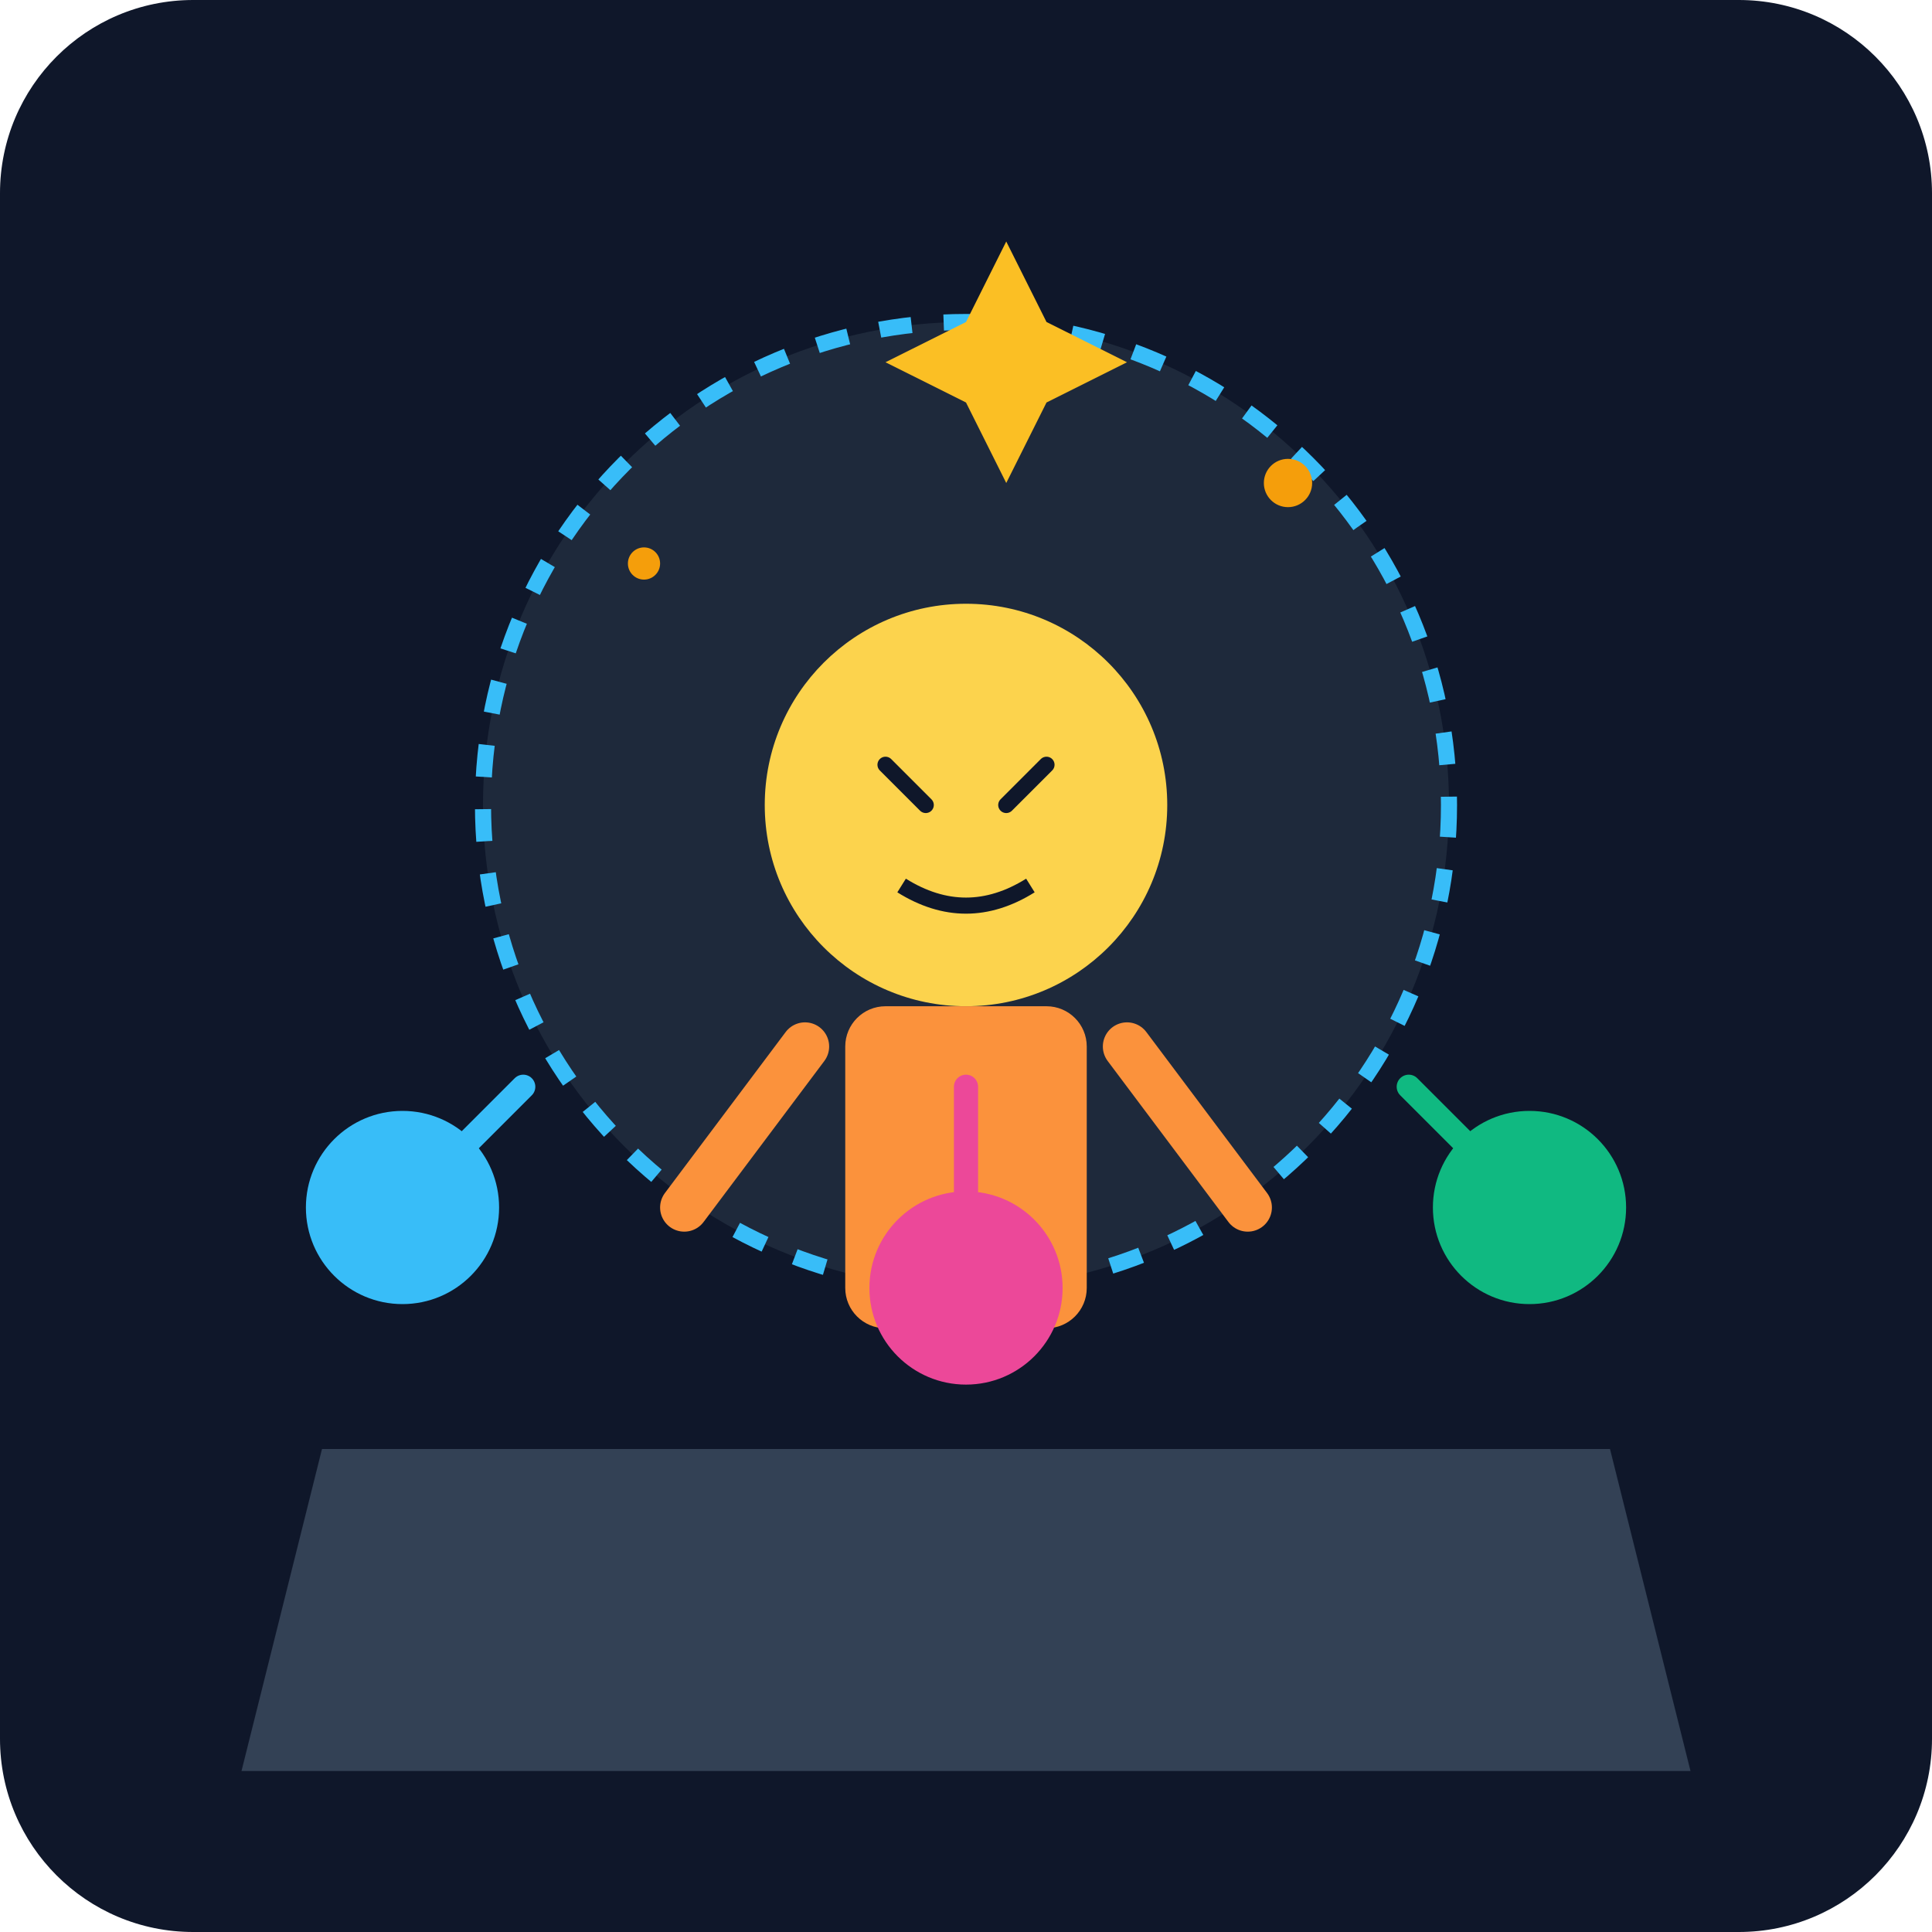
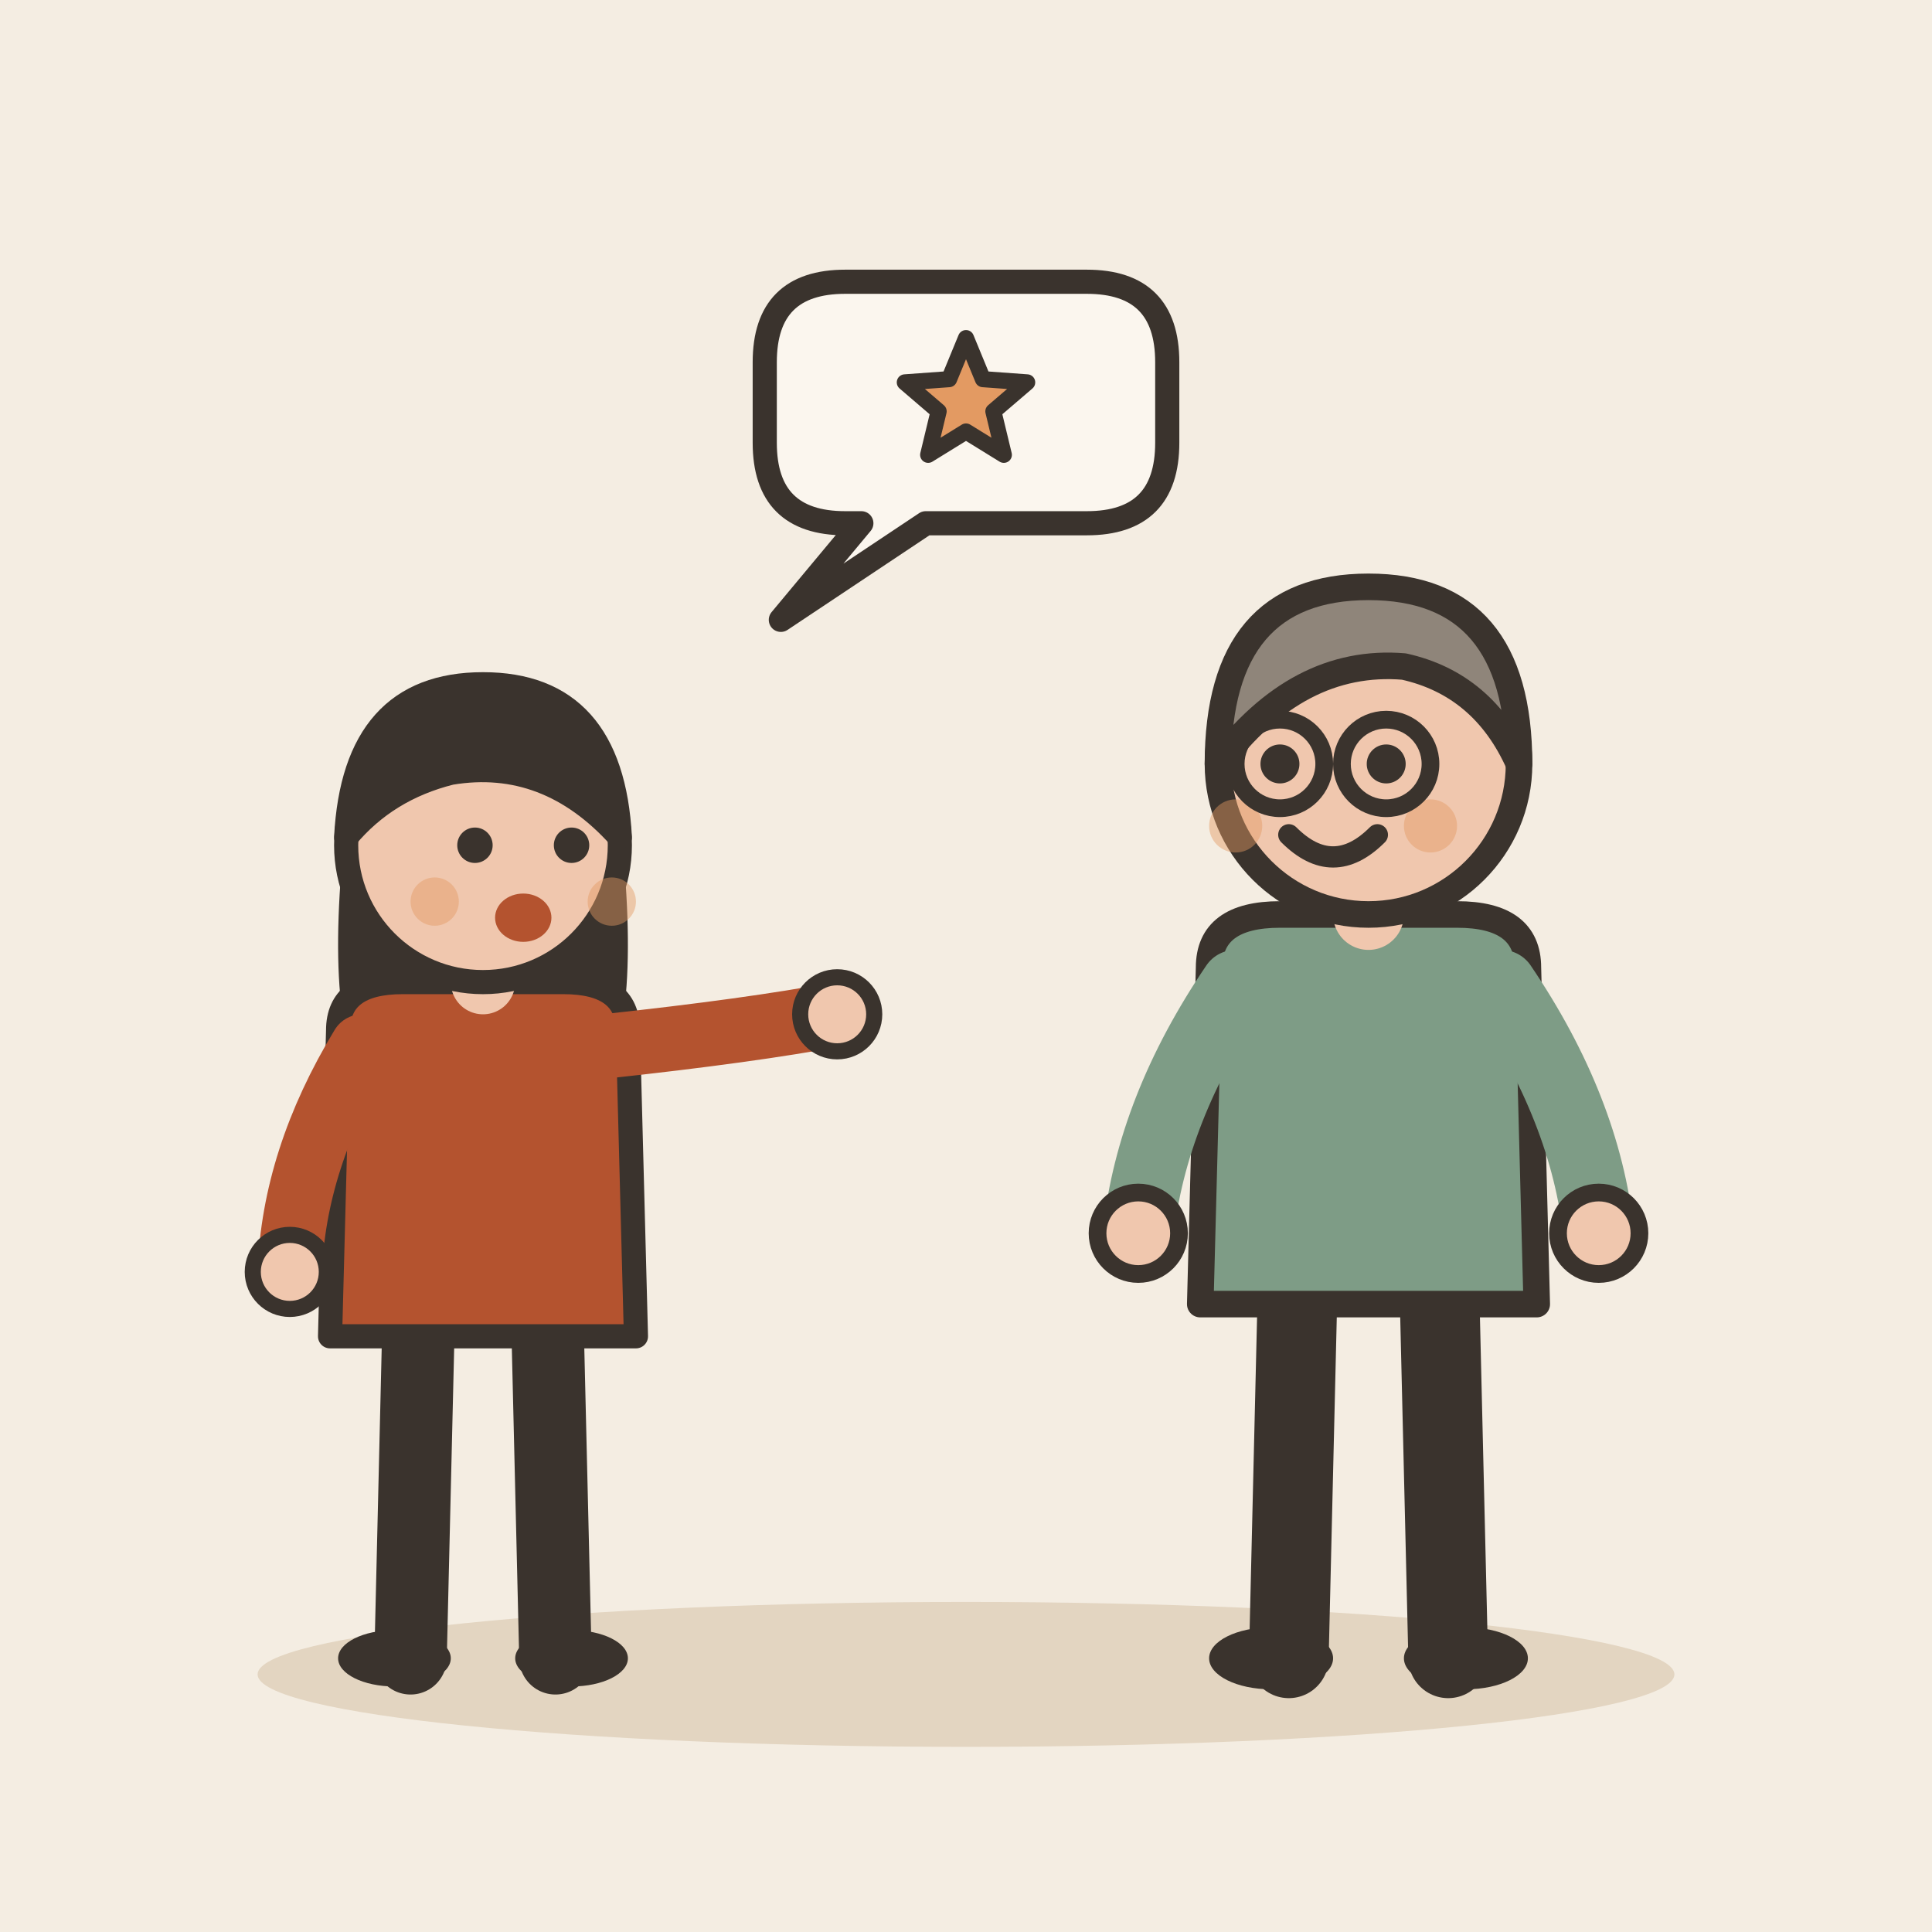
- <svg xmlns="http://www.w3.org/2000/svg" viewBox="0 0 240 240">
-   <defs>
-     <linearGradient id="bg" x1="0" y1="0" x2="0" y2="240">
-       <stop offset="0%" stop-color="#0f172a" />
-       <stop offset="100%" stop-color="#1e293b" />
-     </linearGradient>
-   </defs>
-   <rect width="240" height="240" rx="24" fill="url(#bg)" />
-   <path d="M40 180 L200 180 L210 220 L30 220 Z" fill="#334155" />
-   <circle cx="120" cy="100" r="60" fill="#1e293b" stroke="#38bdf8" stroke-width="2" stroke-dasharray="4 4" />
-   <g transform="translate(120, 120)">
-     <circle cx="0" cy="-20" r="25" fill="#fcd34d" />
-     <path d="M-10 -25 L-5 -20 M10 -25 L5 -20" stroke="#0f172a" stroke-width="2" stroke-linecap="round" />
-     <path d="M-8 -10 Q0 -5 8 -10" stroke="#0f172a" stroke-width="2" fill="none" />
-     <rect x="-15" y="5" width="30" height="40" rx="5" fill="#fb923c" />
-     <path d="M-20 10 L-35 30 M20 10 L35 30" stroke="#fb923c" stroke-width="6" stroke-linecap="round" />
+ <svg xmlns="http://www.w3.org/2000/svg" viewBox="0 0 240 240" data-style="editorial">
+   <rect width="240" height="240" fill="#F4EDE2" />
+   <ellipse cx="120" cy="208" rx="88" ry="9" fill="#E3D5C1" />
+   <g transform="translate(60 206)">
+     <path d="M-8 -42L-9 0" stroke="#3A332D" stroke-width="9" stroke-linecap="round" fill="none" />
+     <path d="M8 -42L9 0" stroke="#3A332D" stroke-width="9" stroke-linecap="round" fill="none" />
+     <ellipse cx="-11" cy="0" rx="7" ry="3.5" fill="#3A332D" />
+     <ellipse cx="11" cy="0" rx="7" ry="3.5" fill="#3A332D" />
+     <path d="M-17 -104Q-20 -78 -14 -70L-6 -78L6 -78L14 -70Q20 -78 17 -104Z" fill="#3A332D" />
+     <path d="M-18 -78Q-18 -84 -10 -84L10 -84Q18 -84 18 -78L19 -40L-19 -40Z" fill="#B4532F" stroke="#3A332D" stroke-width="3" stroke-linecap="round" stroke-linejoin="round" />
+     <path d="M-15 -76Q-23.5 -62 -24 -48" fill="none" stroke="#B4532F" stroke-width="8" stroke-linecap="round" stroke-linejoin="round" />
+     <circle cx="-24" cy="-48" r="4.6" fill="#F0C7AE" stroke="#3A332D" stroke-linecap="round" stroke-linejoin="round" stroke-width="2" />
+     <path d="M15 -76Q33.5 -78 44 -80" fill="none" stroke="#B4532F" stroke-width="8" stroke-linecap="round" stroke-linejoin="round" />
+     <circle cx="44" cy="-80" r="4.6" fill="#F0C7AE" stroke="#3A332D" stroke-linecap="round" stroke-linejoin="round" stroke-width="2" />
+     <path d="M0 -84L0 -88" stroke="#F0C7AE" stroke-width="8" stroke-linecap="round" fill="none" />
+     <circle cx="0" cy="-101" r="17" fill="#F0C7AE" stroke="#3A332D" stroke-width="3" stroke-linecap="round" stroke-linejoin="round" />
+     <path d="M-17 -102Q-16 -121 0 -121Q16 -121 17 -102Q8 -112 -4 -110Q-12 -108 -17 -102Z" fill="#3A332D" stroke="#3A332D" stroke-width="3" stroke-linecap="round" stroke-linejoin="round" />
+     <circle cx="-1" cy="-101" r="2.2" fill="#3A332D" />
+     <circle cx="11" cy="-101" r="2.2" fill="#3A332D" />
+     <ellipse cx="5" cy="-92" rx="3.5" ry="3" fill="#B4532F" />
+     <circle cx="-6" cy="-94" r="3" fill="#E39A62" opacity="0.45" />
+     <circle cx="16" cy="-94" r="3" fill="#E39A62" opacity="0.45" />
  </g>
-   <g transform="translate(50, 150)">
-     <circle cx="0" cy="0" r="12" fill="#38bdf8" />
-     <path d="M5 -5 L15 -15" stroke="#38bdf8" stroke-width="3" stroke-linecap="round" />
+   <g transform="translate(170 206) scale(1.1 1.1)">
+     <path d="M-8 -42L-9 0" stroke="#3A332D" stroke-width="9" stroke-linecap="round" fill="none" />
+     <path d="M8 -42L9 0" stroke="#3A332D" stroke-width="9" stroke-linecap="round" fill="none" />
+     <ellipse cx="-11" cy="0" rx="7" ry="3.5" fill="#3A332D" />
+     <ellipse cx="11" cy="0" rx="7" ry="3.5" fill="#3A332D" />
+     <path d="M-18 -78Q-18 -84 -10 -84L10 -84Q18 -84 18 -78L19 -40L-19 -40Z" fill="#7E9C86" stroke="#3A332D" stroke-width="3" stroke-linecap="round" stroke-linejoin="round" />
+     <path d="M-15 -76Q-24.5 -62 -26 -48" fill="none" stroke="#7E9C86" stroke-width="8" stroke-linecap="round" stroke-linejoin="round" />
+     <circle cx="-26" cy="-48" r="4.6" fill="#F0C7AE" stroke="#3A332D" stroke-linecap="round" stroke-linejoin="round" stroke-width="2" />
+     <path d="M15 -76Q24.5 -62 26 -48" fill="none" stroke="#7E9C86" stroke-width="8" stroke-linecap="round" stroke-linejoin="round" />
+     <circle cx="26" cy="-48" r="4.6" fill="#F0C7AE" stroke="#3A332D" stroke-linecap="round" stroke-linejoin="round" stroke-width="2" />
+     <path d="M0 -84L0 -88" stroke="#F0C7AE" stroke-width="8" stroke-linecap="round" fill="none" />
+     <circle cx="0" cy="-101" r="17" fill="#F0C7AE" stroke="#3A332D" stroke-width="3" stroke-linecap="round" stroke-linejoin="round" />
+     <path d="M-17 -101Q-17 -121 0 -121Q17 -121 17 -101Q13 -110 4 -112Q-8 -113 -17 -101Z" fill="#8F857A" stroke="#3A332D" stroke-width="3" stroke-linecap="round" stroke-linejoin="round" />
+     <circle cx="-10" cy="-101" r="2.2" fill="#3A332D" />
+     <circle cx="2" cy="-101" r="2.2" fill="#3A332D" />
+     <path d="M-9 -93Q-4 -88 1 -93" fill="none" stroke="#3A332D" stroke-width="2.4" stroke-linecap="round" stroke-linejoin="round" />
+     <circle cx="-15" cy="-94" r="3" fill="#E39A62" opacity="0.45" />
+     <circle cx="7" cy="-94" r="3" fill="#E39A62" opacity="0.45" />
+     <circle cx="-10" cy="-101" r="5" fill="none" stroke="#3A332D" stroke-linecap="round" stroke-linejoin="round" stroke-width="2" />
+     <circle cx="2" cy="-101" r="5" fill="none" stroke="#3A332D" stroke-linecap="round" stroke-linejoin="round" stroke-width="2" />
  </g>
-   <g transform="translate(190, 150)">
-     <circle cx="0" cy="0" r="12" fill="#10b981" />
-     <path d="M-5 -5 L-15 -15" stroke="#10b981" stroke-width="3" stroke-linecap="round" />
-   </g>
-   <g transform="translate(120, 160)">
-     <circle cx="0" cy="0" r="12" fill="#ec4899" />
-     <path d="M0 -12 L0 -25" stroke="#ec4899" stroke-width="3" stroke-linecap="round" />
-   </g>
-   <path d="M120 40 L125 30 L130 40 L140 45 L130 50 L125 60 L120 50 L110 45 L120 40" fill="#fbbf24" />
-   <circle cx="160" cy="60" r="3" fill="#f59e0b" />
-   <circle cx="80" cy="70" r="2" fill="#f59e0b" />
+   <path d="M95 45Q95 35 105 35L135 35Q145 35 145 45L145 55Q145 65 135 65L115 65L97 77L107 65L105 65Q95 65 95 55Z" fill="#FBF6EE" stroke="#3A332D" stroke-width="3" stroke-linecap="round" stroke-linejoin="round" />
+   <path d="M120.0 42.0L122.1 47.1L127.6 47.5L123.4 51.1L124.7 56.5L120.0 53.6L115.3 56.5L116.6 51.1L112.4 47.5L117.9 47.1Z" fill="#E39A62" stroke="#3A332D" stroke-width="2" stroke-linecap="round" stroke-linejoin="round" />
</svg>
